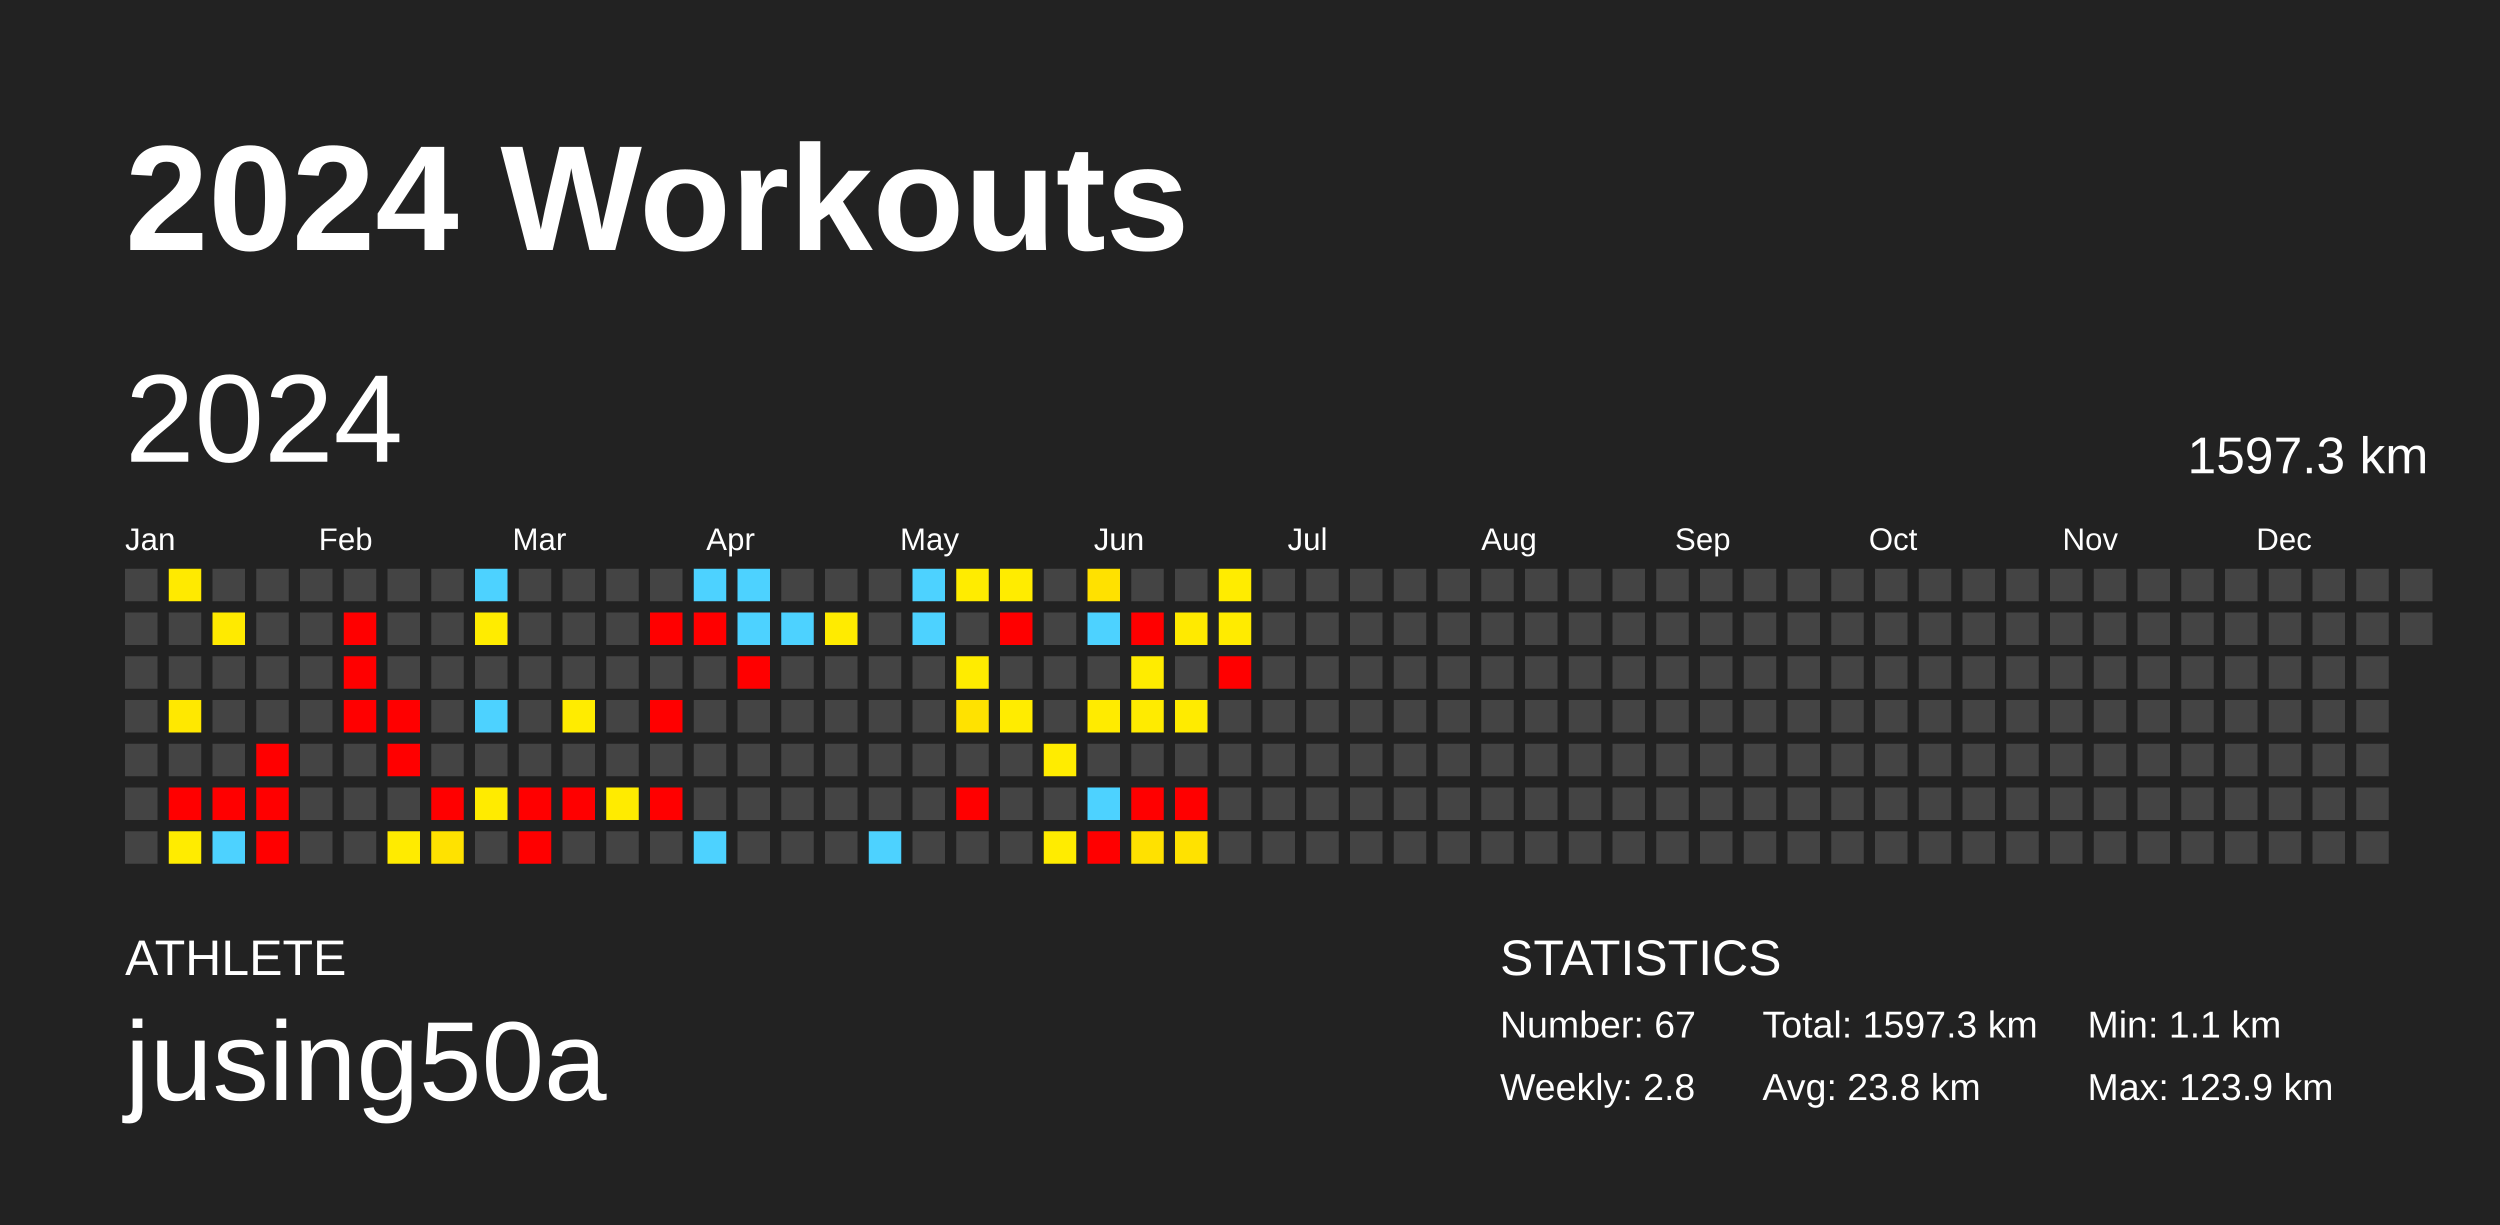
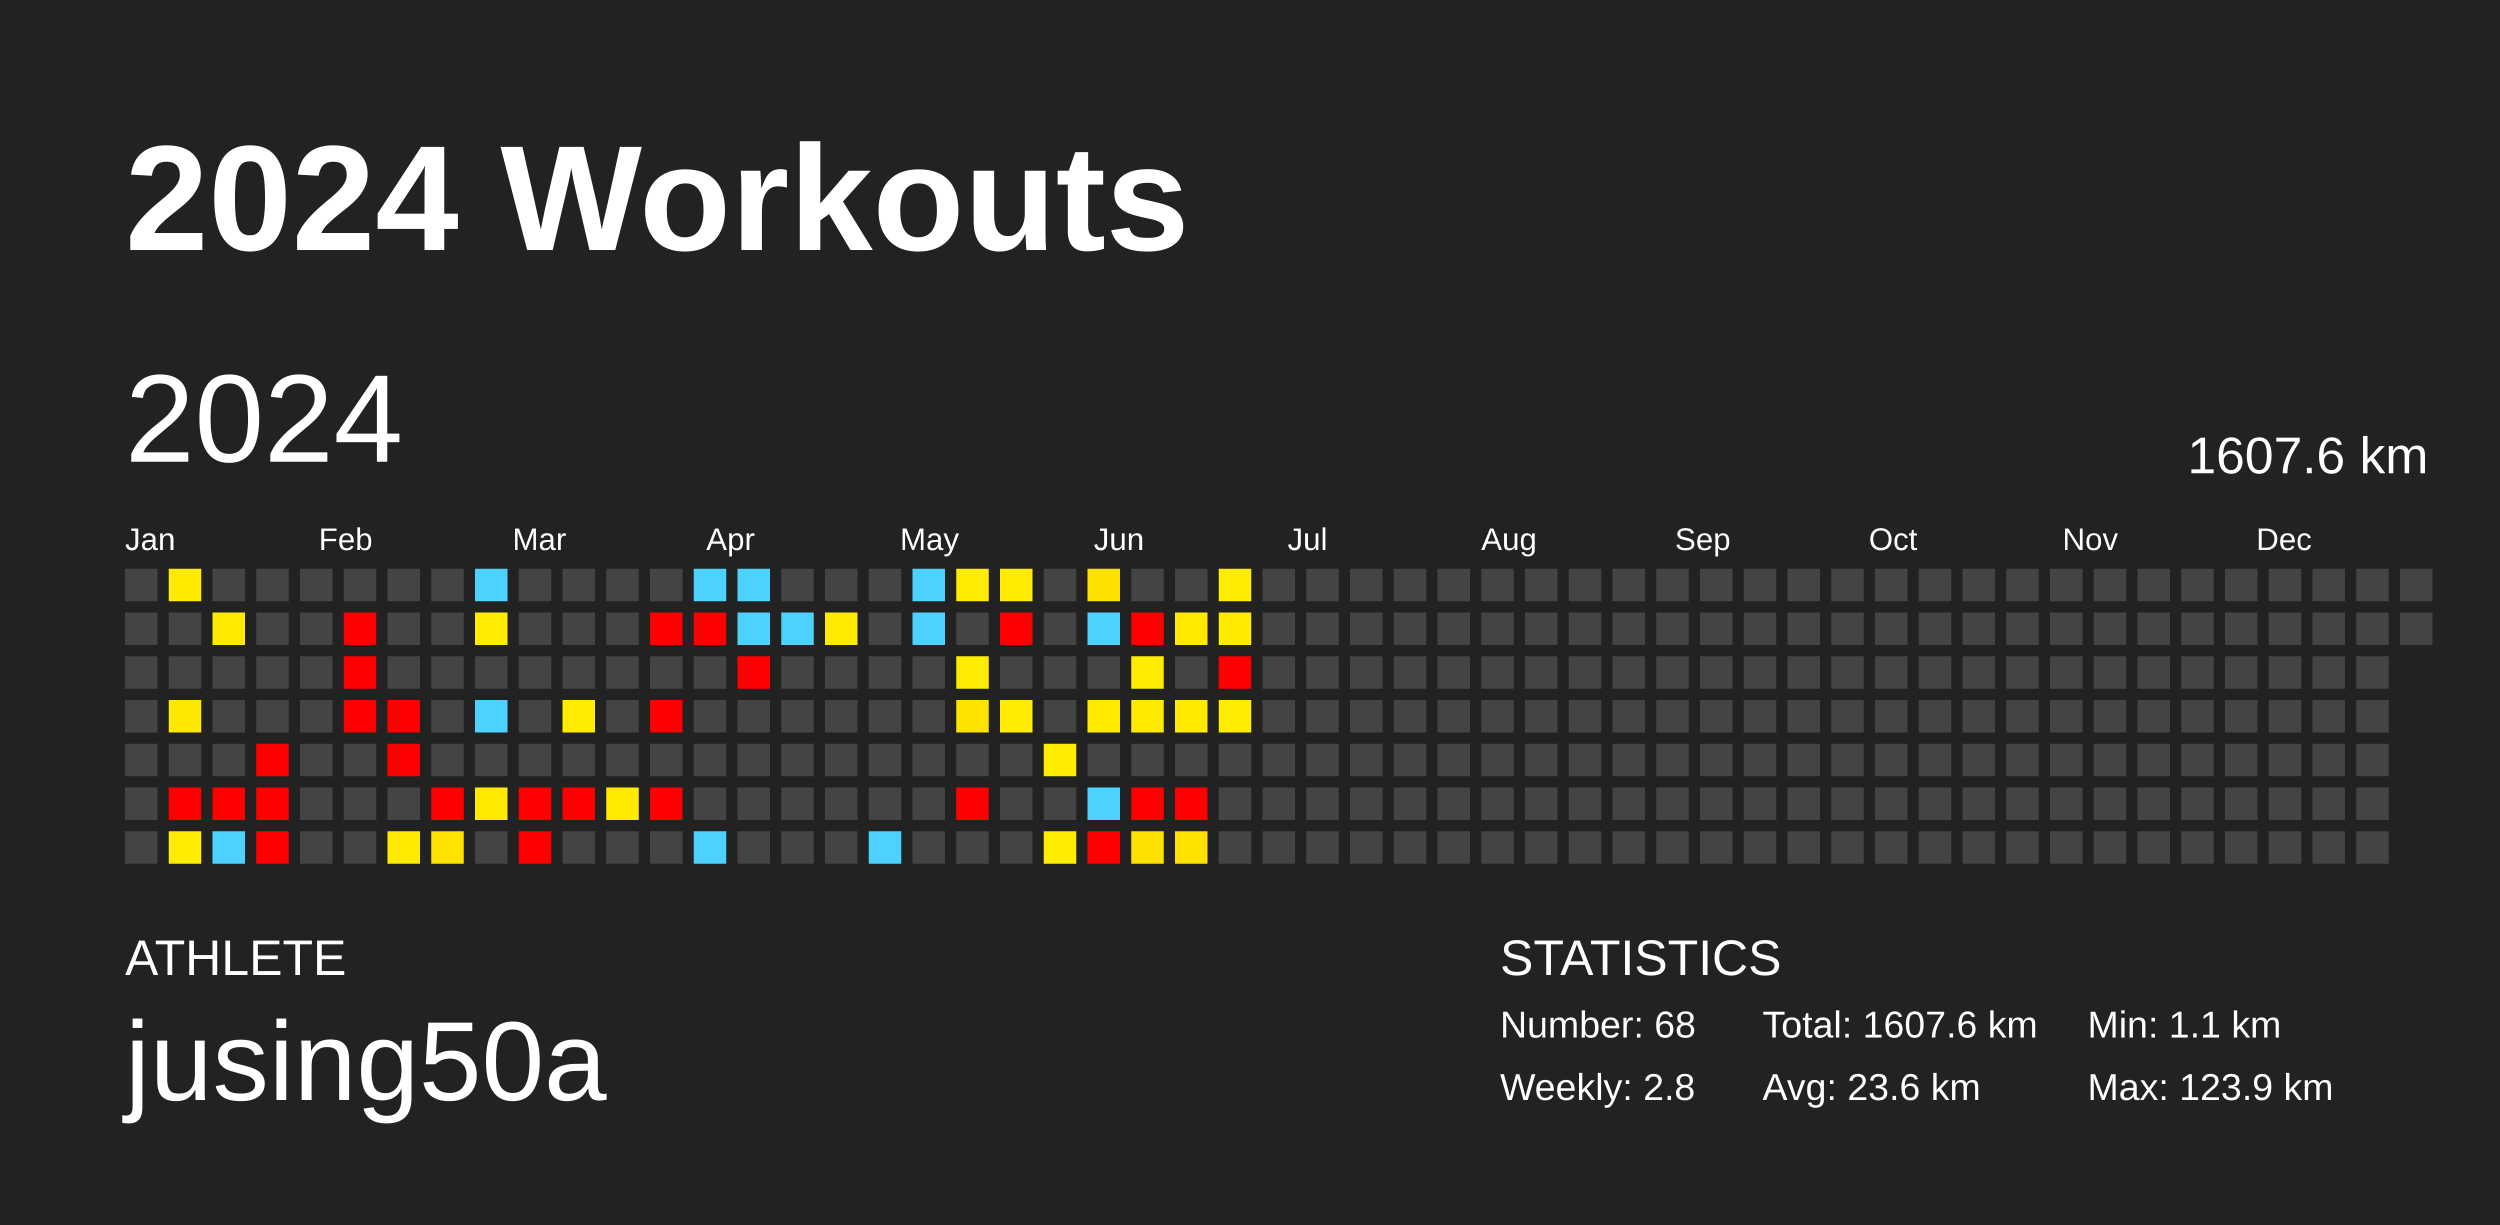
<svg xmlns="http://www.w3.org/2000/svg" baseProfile="full" height="98mm" version="1.1" viewBox="0,0,200,98" width="200mm">
  <defs />
  <rect fill="#222222" height="98" width="200" x="0" y="0" />
  <text fill="#FFFFFF" style="font-size:12px; font-family:Arial; font-weight:bold;" x="10" y="20">2024 Workouts</text>
  <text fill="#FFFFFF" style="font-size:4px; font-family:Arial" x="10" y="78">ATHLETE</text>
  <text fill="#FFFFFF" style="font-size:9px; font-family:Arial" x="10" y="88">jusing50a</text>
  <text fill="#FFFFFF" style="font-size:4px; font-family:Arial" x="120" y="78">STATISTICS</text>
-   <text fill="#FFFFFF" style="font-size:3px; font-family:Arial" x="120" y="83">Number: 67</text>
+   <text fill="#FFFFFF" style="font-size:3px; font-family:Arial" x="120" y="83">Number: 68</text>
  <text fill="#FFFFFF" style="font-size:3px; font-family:Arial" x="120" y="88">Weekly: 2.8</text>
-   <text fill="#FFFFFF" style="font-size:3px; font-family:Arial" x="141" y="83">Total: 1597.3 km</text>
-   <text fill="#FFFFFF" style="font-size:3px; font-family:Arial" x="141" y="88">Avg: 23.8 km</text>
+   <text fill="#FFFFFF" style="font-size:3px; font-family:Arial" x="141" y="83">Total: 1607.6 km</text>
+   <text fill="#FFFFFF" style="font-size:3px; font-family:Arial" x="141" y="88">Avg: 23.6 km</text>
  <text fill="#FFFFFF" style="font-size:3px; font-family:Arial" x="167" y="83">Min: 1.1 km</text>
  <text fill="#FFFFFF" style="font-size:3px; font-family:Arial" x="167" y="88">Max: 123.9 km</text>
  <text dominant-baseline="hanging" fill="#FFFFFF" style="font-size:10.0px; font-family:Arial;" x="10" y="30">2024</text>
-   <text dominant-baseline="hanging" fill="#FFFFFF" style="font-size:4.125px; font-family:Arial;" x="175" y="35">1597.3 km</text>
+   <text dominant-baseline="hanging" fill="#FFFFFF" style="font-size:4.125px; font-family:Arial;" x="175" y="35">1607.6 km</text>
  <text fill="#FFFFFF" style="font-size:2.5px; font-family:Arial" x="10.0" y="44">Jan</text>
  <text fill="#FFFFFF" style="font-size:2.5px; font-family:Arial" x="25.5" y="44">Feb</text>
  <text fill="#FFFFFF" style="font-size:2.5px; font-family:Arial" x="41.0" y="44">Mar</text>
  <text fill="#FFFFFF" style="font-size:2.5px; font-family:Arial" x="56.5" y="44">Apr</text>
  <text fill="#FFFFFF" style="font-size:2.5px; font-family:Arial" x="72.0" y="44">May</text>
  <text fill="#FFFFFF" style="font-size:2.5px; font-family:Arial" x="87.5" y="44">Jun</text>
  <text fill="#FFFFFF" style="font-size:2.5px; font-family:Arial" x="103.0" y="44">Jul</text>
  <text fill="#FFFFFF" style="font-size:2.5px; font-family:Arial" x="118.5" y="44">Aug</text>
  <text fill="#FFFFFF" style="font-size:2.5px; font-family:Arial" x="134.0" y="44">Sep</text>
  <text fill="#FFFFFF" style="font-size:2.5px; font-family:Arial" x="149.5" y="44">Oct</text>
  <text fill="#FFFFFF" style="font-size:2.5px; font-family:Arial" x="165.0" y="44">Nov</text>
  <text fill="#FFFFFF" style="font-size:2.5px; font-family:Arial" x="180.5" y="44">Dec</text>
  <rect fill="#444444" height="2.6" width="2.6" x="10.0" y="45.5" />
  <rect fill="#444444" height="2.6" width="2.6" x="10.0" y="49.0" />
  <rect fill="#444444" height="2.6" width="2.6" x="10.0" y="52.5" />
  <rect fill="#444444" height="2.6" width="2.6" x="10.0" y="56.0" />
  <rect fill="#444444" height="2.6" width="2.6" x="10.0" y="59.5" />
  <rect fill="#444444" height="2.6" width="2.6" x="10.0" y="63.0" />
  <rect fill="#444444" height="2.6" width="2.6" x="10.0" y="66.5" />
  <rect fill="#ffea00" height="2.6" width="2.6" x="13.5" y="45.5" />
  <rect fill="#444444" height="2.6" width="2.6" x="13.5" y="49.0" />
  <rect fill="#444444" height="2.6" width="2.6" x="13.5" y="52.5" />
  <rect fill="#ffe800" height="2.6" width="2.6" x="13.5" y="56.0" />
  <rect fill="#444444" height="2.6" width="2.6" x="13.5" y="59.5" />
  <rect fill="red" height="2.6" width="2.6" x="13.5" y="63.0" />
  <rect fill="#ffec00" height="2.6" width="2.6" x="13.5" y="66.5" />
  <rect fill="#444444" height="2.6" width="2.6" x="17.0" y="45.5" />
  <rect fill="#ffea00" height="2.6" width="2.6" x="17.0" y="49.0" />
  <rect fill="#444444" height="2.6" width="2.6" x="17.0" y="52.5" />
  <rect fill="#444444" height="2.6" width="2.6" x="17.0" y="56.0" />
  <rect fill="#444444" height="2.6" width="2.6" x="17.0" y="59.5" />
  <rect fill="red" height="2.6" width="2.6" x="17.0" y="63.0" />
  <rect fill="#4dd2ff" height="2.6" width="2.6" x="17.0" y="66.5" />
  <rect fill="#444444" height="2.6" width="2.6" x="20.5" y="45.5" />
  <rect fill="#444444" height="2.6" width="2.6" x="20.5" y="49.0" />
  <rect fill="#444444" height="2.6" width="2.6" x="20.5" y="52.5" />
  <rect fill="#444444" height="2.6" width="2.6" x="20.5" y="56.0" />
  <rect fill="red" height="2.6" width="2.6" x="20.5" y="59.5" />
  <rect fill="red" height="2.6" width="2.6" x="20.5" y="63.0" />
  <rect fill="red" height="2.6" width="2.6" x="20.5" y="66.5" />
  <rect fill="#444444" height="2.6" width="2.6" x="24.0" y="45.5" />
  <rect fill="#444444" height="2.6" width="2.6" x="24.0" y="49.0" />
  <rect fill="#444444" height="2.6" width="2.6" x="24.0" y="52.5" />
  <rect fill="#444444" height="2.6" width="2.6" x="24.0" y="56.0" />
  <rect fill="#444444" height="2.6" width="2.6" x="24.0" y="59.5" />
  <rect fill="#444444" height="2.6" width="2.6" x="24.0" y="63.0" />
  <rect fill="#444444" height="2.6" width="2.6" x="24.0" y="66.5" />
  <rect fill="#444444" height="2.6" width="2.6" x="27.5" y="45.5" />
  <rect fill="red" height="2.6" width="2.6" x="27.5" y="49.0" />
  <rect fill="red" height="2.6" width="2.6" x="27.5" y="52.5" />
  <rect fill="red" height="2.6" width="2.6" x="27.5" y="56.0" />
  <rect fill="#444444" height="2.6" width="2.6" x="27.5" y="59.5" />
  <rect fill="#444444" height="2.6" width="2.6" x="27.5" y="63.0" />
  <rect fill="#444444" height="2.6" width="2.6" x="27.5" y="66.5" />
  <rect fill="#444444" height="2.6" width="2.6" x="31.0" y="45.5" />
  <rect fill="#444444" height="2.6" width="2.6" x="31.0" y="49.0" />
  <rect fill="#444444" height="2.6" width="2.6" x="31.0" y="52.5" />
  <rect fill="red" height="2.6" width="2.6" x="31.0" y="56.0" />
  <rect fill="red" height="2.6" width="2.6" x="31.0" y="59.5" />
  <rect fill="#444444" height="2.6" width="2.6" x="31.0" y="63.0" />
  <rect fill="#ffeb00" height="2.6" width="2.6" x="31.0" y="66.5" />
  <rect fill="#444444" height="2.6" width="2.6" x="34.5" y="45.5" />
  <rect fill="#444444" height="2.6" width="2.6" x="34.5" y="49.0" />
  <rect fill="#444444" height="2.6" width="2.6" x="34.5" y="52.5" />
  <rect fill="#444444" height="2.6" width="2.6" x="34.5" y="56.0" />
  <rect fill="#444444" height="2.6" width="2.6" x="34.5" y="59.5" />
  <rect fill="red" height="2.6" width="2.6" x="34.5" y="63.0" />
  <rect fill="#ffe200" height="2.6" width="2.6" x="34.5" y="66.5" />
  <rect fill="#4dd2ff" height="2.6" width="2.6" x="38.0" y="45.5" />
  <rect fill="#ffec00" height="2.6" width="2.6" x="38.0" y="49.0" />
  <rect fill="#444444" height="2.6" width="2.6" x="38.0" y="52.5" />
  <rect fill="#4dd2ff" height="2.6" width="2.6" x="38.0" y="56.0" />
  <rect fill="#444444" height="2.6" width="2.6" x="38.0" y="59.5" />
  <rect fill="#ffeb00" height="2.6" width="2.6" x="38.0" y="63.0" />
  <rect fill="#444444" height="2.6" width="2.6" x="38.0" y="66.5" />
  <rect fill="#444444" height="2.6" width="2.6" x="41.5" y="45.5" />
  <rect fill="#444444" height="2.6" width="2.6" x="41.5" y="49.0" />
  <rect fill="#444444" height="2.6" width="2.6" x="41.5" y="52.5" />
  <rect fill="#444444" height="2.6" width="2.6" x="41.5" y="56.0" />
  <rect fill="#444444" height="2.6" width="2.6" x="41.5" y="59.5" />
  <rect fill="red" height="2.6" width="2.6" x="41.5" y="63.0" />
  <rect fill="red" height="2.6" width="2.6" x="41.5" y="66.5" />
  <rect fill="#444444" height="2.6" width="2.6" x="45.0" y="45.5" />
  <rect fill="#444444" height="2.6" width="2.6" x="45.0" y="49.0" />
  <rect fill="#444444" height="2.6" width="2.6" x="45.0" y="52.5" />
  <rect fill="#ffec00" height="2.6" width="2.6" x="45.0" y="56.0" />
  <rect fill="#444444" height="2.6" width="2.6" x="45.0" y="59.5" />
  <rect fill="red" height="2.6" width="2.6" x="45.0" y="63.0" />
  <rect fill="#444444" height="2.6" width="2.6" x="45.0" y="66.5" />
  <rect fill="#444444" height="2.6" width="2.6" x="48.5" y="45.5" />
  <rect fill="#444444" height="2.6" width="2.6" x="48.5" y="49.0" />
  <rect fill="#444444" height="2.6" width="2.6" x="48.5" y="52.5" />
  <rect fill="#444444" height="2.6" width="2.6" x="48.5" y="56.0" />
  <rect fill="#444444" height="2.6" width="2.6" x="48.5" y="59.5" />
  <rect fill="#ffeb00" height="2.6" width="2.6" x="48.5" y="63.0" />
  <rect fill="#444444" height="2.6" width="2.6" x="48.5" y="66.5" />
  <rect fill="#444444" height="2.6" width="2.6" x="52.0" y="45.5" />
  <rect fill="red" height="2.6" width="2.6" x="52.0" y="49.0" />
  <rect fill="#444444" height="2.6" width="2.6" x="52.0" y="52.5" />
  <rect fill="red" height="2.6" width="2.6" x="52.0" y="56.0" />
  <rect fill="#444444" height="2.6" width="2.6" x="52.0" y="59.5" />
  <rect fill="red" height="2.6" width="2.6" x="52.0" y="63.0" />
  <rect fill="#444444" height="2.6" width="2.6" x="52.0" y="66.5" />
  <rect fill="#4dd2ff" height="2.6" width="2.6" x="55.5" y="45.5" />
  <rect fill="red" height="2.6" width="2.6" x="55.5" y="49.0" />
  <rect fill="#444444" height="2.6" width="2.6" x="55.5" y="52.5" />
  <rect fill="#444444" height="2.6" width="2.6" x="55.5" y="56.0" />
  <rect fill="#444444" height="2.6" width="2.6" x="55.5" y="59.5" />
  <rect fill="#444444" height="2.6" width="2.6" x="55.5" y="63.0" />
  <rect fill="#4dd2ff" height="2.6" width="2.6" x="55.5" y="66.5" />
  <rect fill="#4dd2ff" height="2.6" width="2.6" x="59.0" y="45.5" />
  <rect fill="#4dd2ff" height="2.6" width="2.6" x="59.0" y="49.0" />
  <rect fill="red" height="2.6" width="2.6" x="59.0" y="52.5" />
  <rect fill="#444444" height="2.6" width="2.6" x="59.0" y="56.0" />
  <rect fill="#444444" height="2.6" width="2.6" x="59.0" y="59.5" />
  <rect fill="#444444" height="2.6" width="2.6" x="59.0" y="63.0" />
  <rect fill="#444444" height="2.6" width="2.6" x="59.0" y="66.5" />
  <rect fill="#444444" height="2.6" width="2.6" x="62.5" y="45.5" />
  <rect fill="#4dd2ff" height="2.6" width="2.6" x="62.5" y="49.0" />
  <rect fill="#444444" height="2.6" width="2.6" x="62.5" y="52.5" />
  <rect fill="#444444" height="2.6" width="2.6" x="62.5" y="56.0" />
  <rect fill="#444444" height="2.6" width="2.6" x="62.5" y="59.5" />
  <rect fill="#444444" height="2.6" width="2.6" x="62.5" y="63.0" />
  <rect fill="#444444" height="2.6" width="2.6" x="62.5" y="66.5" />
  <rect fill="#444444" height="2.6" width="2.6" x="66.0" y="45.5" />
  <rect fill="#ffeb00" height="2.6" width="2.6" x="66.0" y="49.0" />
  <rect fill="#444444" height="2.6" width="2.6" x="66.0" y="52.5" />
  <rect fill="#444444" height="2.6" width="2.6" x="66.0" y="56.0" />
  <rect fill="#444444" height="2.6" width="2.6" x="66.0" y="59.5" />
  <rect fill="#444444" height="2.6" width="2.6" x="66.0" y="63.0" />
  <rect fill="#444444" height="2.6" width="2.6" x="66.0" y="66.5" />
  <rect fill="#444444" height="2.6" width="2.6" x="69.5" y="45.5" />
  <rect fill="#444444" height="2.6" width="2.6" x="69.5" y="49.0" />
  <rect fill="#444444" height="2.6" width="2.6" x="69.5" y="52.5" />
  <rect fill="#444444" height="2.6" width="2.6" x="69.5" y="56.0" />
  <rect fill="#444444" height="2.6" width="2.6" x="69.5" y="59.5" />
  <rect fill="#444444" height="2.6" width="2.6" x="69.5" y="63.0" />
  <rect fill="#4dd2ff" height="2.6" width="2.6" x="69.5" y="66.5" />
  <rect fill="#4dd2ff" height="2.6" width="2.6" x="73.0" y="45.5" />
  <rect fill="#4dd2ff" height="2.6" width="2.6" x="73.0" y="49.0" />
  <rect fill="#444444" height="2.6" width="2.6" x="73.0" y="52.5" />
  <rect fill="#444444" height="2.6" width="2.6" x="73.0" y="56.0" />
  <rect fill="#444444" height="2.6" width="2.6" x="73.0" y="59.5" />
  <rect fill="#444444" height="2.6" width="2.6" x="73.0" y="63.0" />
  <rect fill="#444444" height="2.6" width="2.6" x="73.0" y="66.5" />
  <rect fill="#ffec00" height="2.6" width="2.6" x="76.5" y="45.5" />
  <rect fill="#444444" height="2.6" width="2.6" x="76.5" y="49.0" />
  <rect fill="#ffec00" height="2.6" width="2.6" x="76.5" y="52.5" />
  <rect fill="#ffe200" height="2.6" width="2.6" x="76.5" y="56.0" />
  <rect fill="#444444" height="2.6" width="2.6" x="76.5" y="59.5" />
  <rect fill="red" height="2.6" width="2.6" x="76.5" y="63.0" />
  <rect fill="#444444" height="2.6" width="2.6" x="76.5" y="66.5" />
  <rect fill="#ffec00" height="2.6" width="2.6" x="80.0" y="45.5" />
  <rect fill="red" height="2.6" width="2.6" x="80.0" y="49.0" />
  <rect fill="#444444" height="2.6" width="2.6" x="80.0" y="52.5" />
  <rect fill="#ffec00" height="2.6" width="2.6" x="80.0" y="56.0" />
  <rect fill="#444444" height="2.6" width="2.6" x="80.0" y="59.5" />
  <rect fill="#444444" height="2.6" width="2.6" x="80.0" y="63.0" />
  <rect fill="#444444" height="2.6" width="2.6" x="80.0" y="66.5" />
  <rect fill="#444444" height="2.6" width="2.6" x="83.5" y="45.5" />
  <rect fill="#444444" height="2.6" width="2.6" x="83.5" y="49.0" />
  <rect fill="#444444" height="2.6" width="2.6" x="83.5" y="52.5" />
  <rect fill="#444444" height="2.6" width="2.6" x="83.5" y="56.0" />
  <rect fill="#ffec00" height="2.6" width="2.6" x="83.5" y="59.5" />
  <rect fill="#444444" height="2.6" width="2.6" x="83.5" y="63.0" />
  <rect fill="#ffec00" height="2.6" width="2.6" x="83.5" y="66.5" />
  <rect fill="#ffe100" height="2.6" width="2.6" x="87.0" y="45.5" />
  <rect fill="#4dd2ff" height="2.6" width="2.6" x="87.0" y="49.0" />
  <rect fill="#444444" height="2.6" width="2.6" x="87.0" y="52.5" />
  <rect fill="#ffeb00" height="2.6" width="2.6" x="87.0" y="56.0" />
  <rect fill="#444444" height="2.6" width="2.6" x="87.0" y="59.5" />
  <rect fill="#4dd2ff" height="2.6" width="2.6" x="87.0" y="63.0" />
  <rect fill="red" height="2.6" width="2.6" x="87.0" y="66.5" />
  <rect fill="#444444" height="2.6" width="2.6" x="90.5" y="45.5" />
  <rect fill="red" height="2.6" width="2.6" x="90.5" y="49.0" />
  <rect fill="#ffec00" height="2.6" width="2.6" x="90.5" y="52.5" />
  <rect fill="#ffeb00" height="2.6" width="2.6" x="90.5" y="56.0" />
  <rect fill="#444444" height="2.6" width="2.6" x="90.5" y="59.5" />
  <rect fill="red" height="2.6" width="2.6" x="90.5" y="63.0" />
  <rect fill="#ffe100" height="2.6" width="2.6" x="90.5" y="66.5" />
  <rect fill="#444444" height="2.6" width="2.6" x="94.0" y="45.5" />
  <rect fill="#ffea00" height="2.6" width="2.6" x="94.0" y="49.0" />
  <rect fill="#444444" height="2.6" width="2.6" x="94.0" y="52.5" />
  <rect fill="#ffeb00" height="2.6" width="2.6" x="94.0" y="56.0" />
  <rect fill="#444444" height="2.6" width="2.6" x="94.0" y="59.5" />
  <rect fill="red" height="2.6" width="2.6" x="94.0" y="63.0" />
  <rect fill="#ffe200" height="2.6" width="2.6" x="94.0" y="66.5" />
  <rect fill="#ffec00" height="2.6" width="2.6" x="97.5" y="45.5" />
  <rect fill="#ffeb00" height="2.6" width="2.6" x="97.5" y="49.0" />
  <rect fill="red" height="2.6" width="2.6" x="97.5" y="52.5" />
-   <rect fill="#444444" height="2.6" width="2.6" x="97.5" y="56.0" />
+   <rect fill="#ffec00" height="2.6" width="2.6" x="97.5" y="56.0" />
  <rect fill="#444444" height="2.6" width="2.6" x="97.5" y="59.5" />
  <rect fill="#444444" height="2.6" width="2.6" x="97.5" y="63.0" />
  <rect fill="#444444" height="2.6" width="2.6" x="97.5" y="66.5" />
  <rect fill="#444444" height="2.6" width="2.6" x="101.0" y="45.5" />
  <rect fill="#444444" height="2.6" width="2.6" x="101.0" y="49.0" />
  <rect fill="#444444" height="2.6" width="2.6" x="101.0" y="52.5" />
  <rect fill="#444444" height="2.6" width="2.6" x="101.0" y="56.0" />
  <rect fill="#444444" height="2.6" width="2.6" x="101.0" y="59.5" />
  <rect fill="#444444" height="2.6" width="2.6" x="101.0" y="63.0" />
  <rect fill="#444444" height="2.6" width="2.6" x="101.0" y="66.5" />
  <rect fill="#444444" height="2.6" width="2.6" x="104.5" y="45.5" />
  <rect fill="#444444" height="2.6" width="2.6" x="104.5" y="49.0" />
  <rect fill="#444444" height="2.6" width="2.6" x="104.5" y="52.5" />
  <rect fill="#444444" height="2.6" width="2.6" x="104.5" y="56.0" />
  <rect fill="#444444" height="2.6" width="2.6" x="104.5" y="59.5" />
  <rect fill="#444444" height="2.6" width="2.6" x="104.5" y="63.0" />
  <rect fill="#444444" height="2.6" width="2.6" x="104.5" y="66.5" />
  <rect fill="#444444" height="2.6" width="2.6" x="108.0" y="45.5" />
  <rect fill="#444444" height="2.6" width="2.6" x="108.0" y="49.0" />
  <rect fill="#444444" height="2.6" width="2.6" x="108.0" y="52.5" />
  <rect fill="#444444" height="2.6" width="2.6" x="108.0" y="56.0" />
  <rect fill="#444444" height="2.6" width="2.6" x="108.0" y="59.5" />
  <rect fill="#444444" height="2.6" width="2.6" x="108.0" y="63.0" />
  <rect fill="#444444" height="2.6" width="2.6" x="108.0" y="66.5" />
  <rect fill="#444444" height="2.6" width="2.6" x="111.5" y="45.5" />
  <rect fill="#444444" height="2.6" width="2.6" x="111.5" y="49.0" />
  <rect fill="#444444" height="2.6" width="2.6" x="111.5" y="52.5" />
  <rect fill="#444444" height="2.6" width="2.6" x="111.5" y="56.0" />
  <rect fill="#444444" height="2.6" width="2.6" x="111.5" y="59.5" />
  <rect fill="#444444" height="2.6" width="2.6" x="111.5" y="63.0" />
  <rect fill="#444444" height="2.6" width="2.6" x="111.5" y="66.5" />
  <rect fill="#444444" height="2.6" width="2.6" x="115.0" y="45.5" />
  <rect fill="#444444" height="2.6" width="2.6" x="115.0" y="49.0" />
  <rect fill="#444444" height="2.6" width="2.6" x="115.0" y="52.5" />
  <rect fill="#444444" height="2.6" width="2.6" x="115.0" y="56.0" />
  <rect fill="#444444" height="2.6" width="2.6" x="115.0" y="59.5" />
  <rect fill="#444444" height="2.6" width="2.6" x="115.0" y="63.0" />
  <rect fill="#444444" height="2.6" width="2.6" x="115.0" y="66.5" />
  <rect fill="#444444" height="2.6" width="2.6" x="118.5" y="45.5" />
  <rect fill="#444444" height="2.6" width="2.6" x="118.5" y="49.0" />
  <rect fill="#444444" height="2.6" width="2.6" x="118.5" y="52.5" />
  <rect fill="#444444" height="2.6" width="2.6" x="118.5" y="56.0" />
  <rect fill="#444444" height="2.6" width="2.6" x="118.5" y="59.5" />
  <rect fill="#444444" height="2.6" width="2.6" x="118.5" y="63.0" />
  <rect fill="#444444" height="2.6" width="2.6" x="118.5" y="66.5" />
  <rect fill="#444444" height="2.6" width="2.6" x="122.0" y="45.5" />
  <rect fill="#444444" height="2.6" width="2.6" x="122.0" y="49.0" />
  <rect fill="#444444" height="2.6" width="2.6" x="122.0" y="52.5" />
  <rect fill="#444444" height="2.6" width="2.6" x="122.0" y="56.0" />
  <rect fill="#444444" height="2.6" width="2.6" x="122.0" y="59.5" />
  <rect fill="#444444" height="2.6" width="2.6" x="122.0" y="63.0" />
  <rect fill="#444444" height="2.6" width="2.6" x="122.0" y="66.5" />
  <rect fill="#444444" height="2.6" width="2.6" x="125.5" y="45.5" />
  <rect fill="#444444" height="2.6" width="2.6" x="125.5" y="49.0" />
  <rect fill="#444444" height="2.6" width="2.6" x="125.5" y="52.5" />
  <rect fill="#444444" height="2.6" width="2.6" x="125.5" y="56.0" />
  <rect fill="#444444" height="2.6" width="2.6" x="125.5" y="59.5" />
  <rect fill="#444444" height="2.6" width="2.6" x="125.5" y="63.0" />
  <rect fill="#444444" height="2.6" width="2.6" x="125.5" y="66.5" />
  <rect fill="#444444" height="2.6" width="2.6" x="129.0" y="45.5" />
  <rect fill="#444444" height="2.6" width="2.6" x="129.0" y="49.0" />
  <rect fill="#444444" height="2.6" width="2.6" x="129.0" y="52.5" />
  <rect fill="#444444" height="2.6" width="2.6" x="129.0" y="56.0" />
  <rect fill="#444444" height="2.6" width="2.6" x="129.0" y="59.5" />
  <rect fill="#444444" height="2.6" width="2.6" x="129.0" y="63.0" />
  <rect fill="#444444" height="2.6" width="2.6" x="129.0" y="66.5" />
  <rect fill="#444444" height="2.6" width="2.6" x="132.5" y="45.5" />
  <rect fill="#444444" height="2.6" width="2.6" x="132.5" y="49.0" />
  <rect fill="#444444" height="2.6" width="2.6" x="132.5" y="52.5" />
  <rect fill="#444444" height="2.6" width="2.6" x="132.5" y="56.0" />
  <rect fill="#444444" height="2.6" width="2.6" x="132.5" y="59.5" />
  <rect fill="#444444" height="2.6" width="2.6" x="132.5" y="63.0" />
  <rect fill="#444444" height="2.6" width="2.6" x="132.5" y="66.5" />
  <rect fill="#444444" height="2.6" width="2.6" x="136.0" y="45.5" />
  <rect fill="#444444" height="2.6" width="2.6" x="136.0" y="49.0" />
  <rect fill="#444444" height="2.6" width="2.6" x="136.0" y="52.5" />
  <rect fill="#444444" height="2.6" width="2.6" x="136.0" y="56.0" />
  <rect fill="#444444" height="2.6" width="2.6" x="136.0" y="59.5" />
  <rect fill="#444444" height="2.6" width="2.6" x="136.0" y="63.0" />
  <rect fill="#444444" height="2.6" width="2.6" x="136.0" y="66.5" />
  <rect fill="#444444" height="2.6" width="2.6" x="139.5" y="45.5" />
  <rect fill="#444444" height="2.6" width="2.6" x="139.5" y="49.0" />
  <rect fill="#444444" height="2.6" width="2.6" x="139.5" y="52.5" />
  <rect fill="#444444" height="2.6" width="2.6" x="139.5" y="56.0" />
  <rect fill="#444444" height="2.6" width="2.6" x="139.5" y="59.5" />
  <rect fill="#444444" height="2.6" width="2.6" x="139.5" y="63.0" />
  <rect fill="#444444" height="2.6" width="2.6" x="139.5" y="66.5" />
  <rect fill="#444444" height="2.6" width="2.6" x="143.0" y="45.5" />
  <rect fill="#444444" height="2.6" width="2.6" x="143.0" y="49.0" />
  <rect fill="#444444" height="2.6" width="2.6" x="143.0" y="52.5" />
  <rect fill="#444444" height="2.6" width="2.6" x="143.0" y="56.0" />
  <rect fill="#444444" height="2.6" width="2.6" x="143.0" y="59.5" />
  <rect fill="#444444" height="2.6" width="2.6" x="143.0" y="63.0" />
  <rect fill="#444444" height="2.6" width="2.6" x="143.0" y="66.5" />
  <rect fill="#444444" height="2.6" width="2.6" x="146.5" y="45.5" />
  <rect fill="#444444" height="2.6" width="2.6" x="146.5" y="49.0" />
  <rect fill="#444444" height="2.6" width="2.6" x="146.5" y="52.5" />
  <rect fill="#444444" height="2.6" width="2.6" x="146.5" y="56.0" />
  <rect fill="#444444" height="2.6" width="2.6" x="146.5" y="59.5" />
  <rect fill="#444444" height="2.6" width="2.6" x="146.5" y="63.0" />
  <rect fill="#444444" height="2.6" width="2.6" x="146.5" y="66.5" />
  <rect fill="#444444" height="2.6" width="2.6" x="150.0" y="45.5" />
  <rect fill="#444444" height="2.6" width="2.6" x="150.0" y="49.0" />
  <rect fill="#444444" height="2.6" width="2.6" x="150.0" y="52.5" />
  <rect fill="#444444" height="2.6" width="2.6" x="150.0" y="56.0" />
  <rect fill="#444444" height="2.6" width="2.6" x="150.0" y="59.5" />
  <rect fill="#444444" height="2.6" width="2.6" x="150.0" y="63.0" />
  <rect fill="#444444" height="2.6" width="2.6" x="150.0" y="66.5" />
  <rect fill="#444444" height="2.6" width="2.6" x="153.5" y="45.5" />
  <rect fill="#444444" height="2.6" width="2.6" x="153.5" y="49.0" />
  <rect fill="#444444" height="2.6" width="2.6" x="153.5" y="52.5" />
  <rect fill="#444444" height="2.6" width="2.6" x="153.5" y="56.0" />
  <rect fill="#444444" height="2.6" width="2.6" x="153.5" y="59.5" />
  <rect fill="#444444" height="2.6" width="2.6" x="153.5" y="63.0" />
  <rect fill="#444444" height="2.6" width="2.6" x="153.5" y="66.5" />
  <rect fill="#444444" height="2.6" width="2.6" x="157.0" y="45.5" />
  <rect fill="#444444" height="2.6" width="2.6" x="157.0" y="49.0" />
  <rect fill="#444444" height="2.6" width="2.6" x="157.0" y="52.5" />
  <rect fill="#444444" height="2.6" width="2.6" x="157.0" y="56.0" />
  <rect fill="#444444" height="2.6" width="2.6" x="157.0" y="59.5" />
  <rect fill="#444444" height="2.6" width="2.6" x="157.0" y="63.0" />
  <rect fill="#444444" height="2.6" width="2.6" x="157.0" y="66.5" />
  <rect fill="#444444" height="2.6" width="2.6" x="160.5" y="45.5" />
  <rect fill="#444444" height="2.6" width="2.6" x="160.5" y="49.0" />
  <rect fill="#444444" height="2.6" width="2.6" x="160.5" y="52.5" />
  <rect fill="#444444" height="2.6" width="2.6" x="160.5" y="56.0" />
  <rect fill="#444444" height="2.6" width="2.6" x="160.5" y="59.5" />
  <rect fill="#444444" height="2.6" width="2.6" x="160.5" y="63.0" />
  <rect fill="#444444" height="2.6" width="2.6" x="160.5" y="66.5" />
  <rect fill="#444444" height="2.6" width="2.6" x="164.0" y="45.5" />
  <rect fill="#444444" height="2.6" width="2.6" x="164.0" y="49.0" />
  <rect fill="#444444" height="2.6" width="2.6" x="164.0" y="52.5" />
  <rect fill="#444444" height="2.6" width="2.6" x="164.0" y="56.0" />
  <rect fill="#444444" height="2.6" width="2.6" x="164.0" y="59.5" />
  <rect fill="#444444" height="2.6" width="2.6" x="164.0" y="63.0" />
  <rect fill="#444444" height="2.6" width="2.6" x="164.0" y="66.5" />
  <rect fill="#444444" height="2.6" width="2.6" x="167.5" y="45.5" />
  <rect fill="#444444" height="2.6" width="2.6" x="167.5" y="49.0" />
  <rect fill="#444444" height="2.6" width="2.6" x="167.5" y="52.5" />
  <rect fill="#444444" height="2.6" width="2.6" x="167.5" y="56.0" />
  <rect fill="#444444" height="2.6" width="2.6" x="167.5" y="59.5" />
  <rect fill="#444444" height="2.6" width="2.6" x="167.5" y="63.0" />
  <rect fill="#444444" height="2.6" width="2.6" x="167.5" y="66.5" />
  <rect fill="#444444" height="2.6" width="2.6" x="171.0" y="45.5" />
  <rect fill="#444444" height="2.6" width="2.6" x="171.0" y="49.0" />
  <rect fill="#444444" height="2.6" width="2.6" x="171.0" y="52.5" />
  <rect fill="#444444" height="2.6" width="2.6" x="171.0" y="56.0" />
  <rect fill="#444444" height="2.6" width="2.6" x="171.0" y="59.5" />
  <rect fill="#444444" height="2.6" width="2.6" x="171.0" y="63.0" />
  <rect fill="#444444" height="2.6" width="2.6" x="171.0" y="66.5" />
  <rect fill="#444444" height="2.6" width="2.6" x="174.5" y="45.5" />
  <rect fill="#444444" height="2.6" width="2.6" x="174.5" y="49.0" />
  <rect fill="#444444" height="2.6" width="2.6" x="174.5" y="52.5" />
  <rect fill="#444444" height="2.6" width="2.6" x="174.5" y="56.0" />
  <rect fill="#444444" height="2.6" width="2.6" x="174.5" y="59.5" />
  <rect fill="#444444" height="2.6" width="2.6" x="174.5" y="63.0" />
  <rect fill="#444444" height="2.6" width="2.6" x="174.5" y="66.5" />
  <rect fill="#444444" height="2.6" width="2.6" x="178.0" y="45.5" />
  <rect fill="#444444" height="2.6" width="2.6" x="178.0" y="49.0" />
  <rect fill="#444444" height="2.6" width="2.6" x="178.0" y="52.5" />
  <rect fill="#444444" height="2.6" width="2.6" x="178.0" y="56.0" />
  <rect fill="#444444" height="2.6" width="2.6" x="178.0" y="59.5" />
  <rect fill="#444444" height="2.6" width="2.6" x="178.0" y="63.0" />
  <rect fill="#444444" height="2.6" width="2.6" x="178.0" y="66.5" />
  <rect fill="#444444" height="2.6" width="2.6" x="181.5" y="45.5" />
  <rect fill="#444444" height="2.6" width="2.6" x="181.5" y="49.0" />
  <rect fill="#444444" height="2.6" width="2.6" x="181.5" y="52.5" />
  <rect fill="#444444" height="2.6" width="2.6" x="181.5" y="56.0" />
  <rect fill="#444444" height="2.6" width="2.6" x="181.5" y="59.5" />
  <rect fill="#444444" height="2.6" width="2.6" x="181.5" y="63.0" />
  <rect fill="#444444" height="2.6" width="2.6" x="181.5" y="66.5" />
  <rect fill="#444444" height="2.6" width="2.6" x="185.0" y="45.5" />
  <rect fill="#444444" height="2.6" width="2.6" x="185.0" y="49.0" />
  <rect fill="#444444" height="2.6" width="2.6" x="185.0" y="52.5" />
  <rect fill="#444444" height="2.6" width="2.6" x="185.0" y="56.0" />
  <rect fill="#444444" height="2.6" width="2.6" x="185.0" y="59.5" />
  <rect fill="#444444" height="2.6" width="2.6" x="185.0" y="63.0" />
  <rect fill="#444444" height="2.6" width="2.6" x="185.0" y="66.5" />
  <rect fill="#444444" height="2.6" width="2.6" x="188.5" y="45.5" />
  <rect fill="#444444" height="2.6" width="2.6" x="188.5" y="49.0" />
  <rect fill="#444444" height="2.6" width="2.6" x="188.5" y="52.5" />
  <rect fill="#444444" height="2.6" width="2.6" x="188.5" y="56.0" />
  <rect fill="#444444" height="2.6" width="2.6" x="188.5" y="59.5" />
  <rect fill="#444444" height="2.6" width="2.6" x="188.5" y="63.0" />
  <rect fill="#444444" height="2.6" width="2.6" x="188.5" y="66.5" />
  <rect fill="#444444" height="2.6" width="2.6" x="192.0" y="45.5" />
  <rect fill="#444444" height="2.6" width="2.6" x="192.0" y="49.0" />
</svg>
